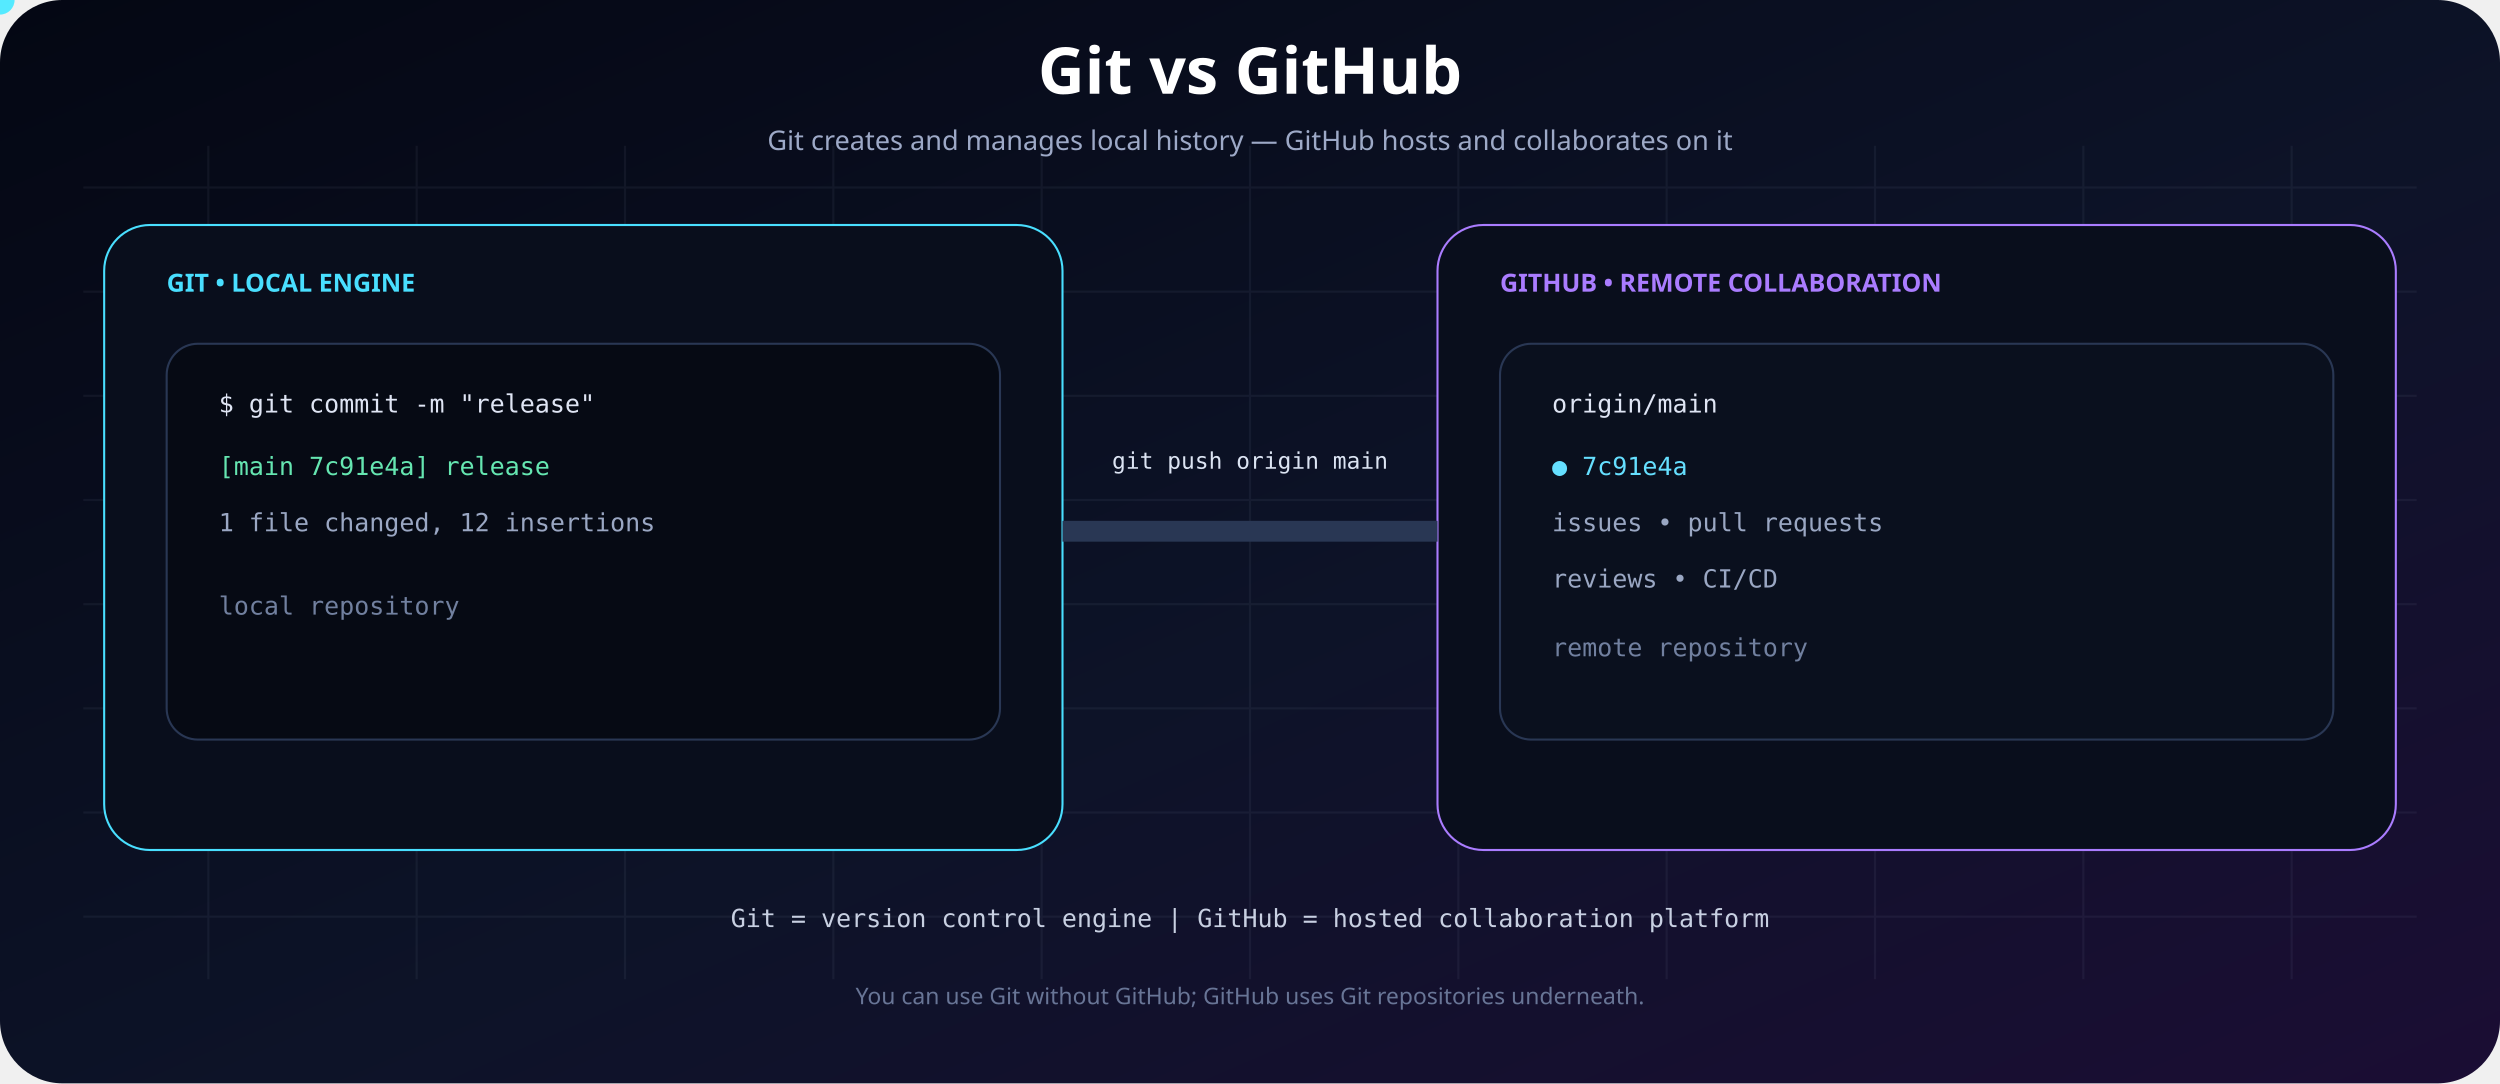
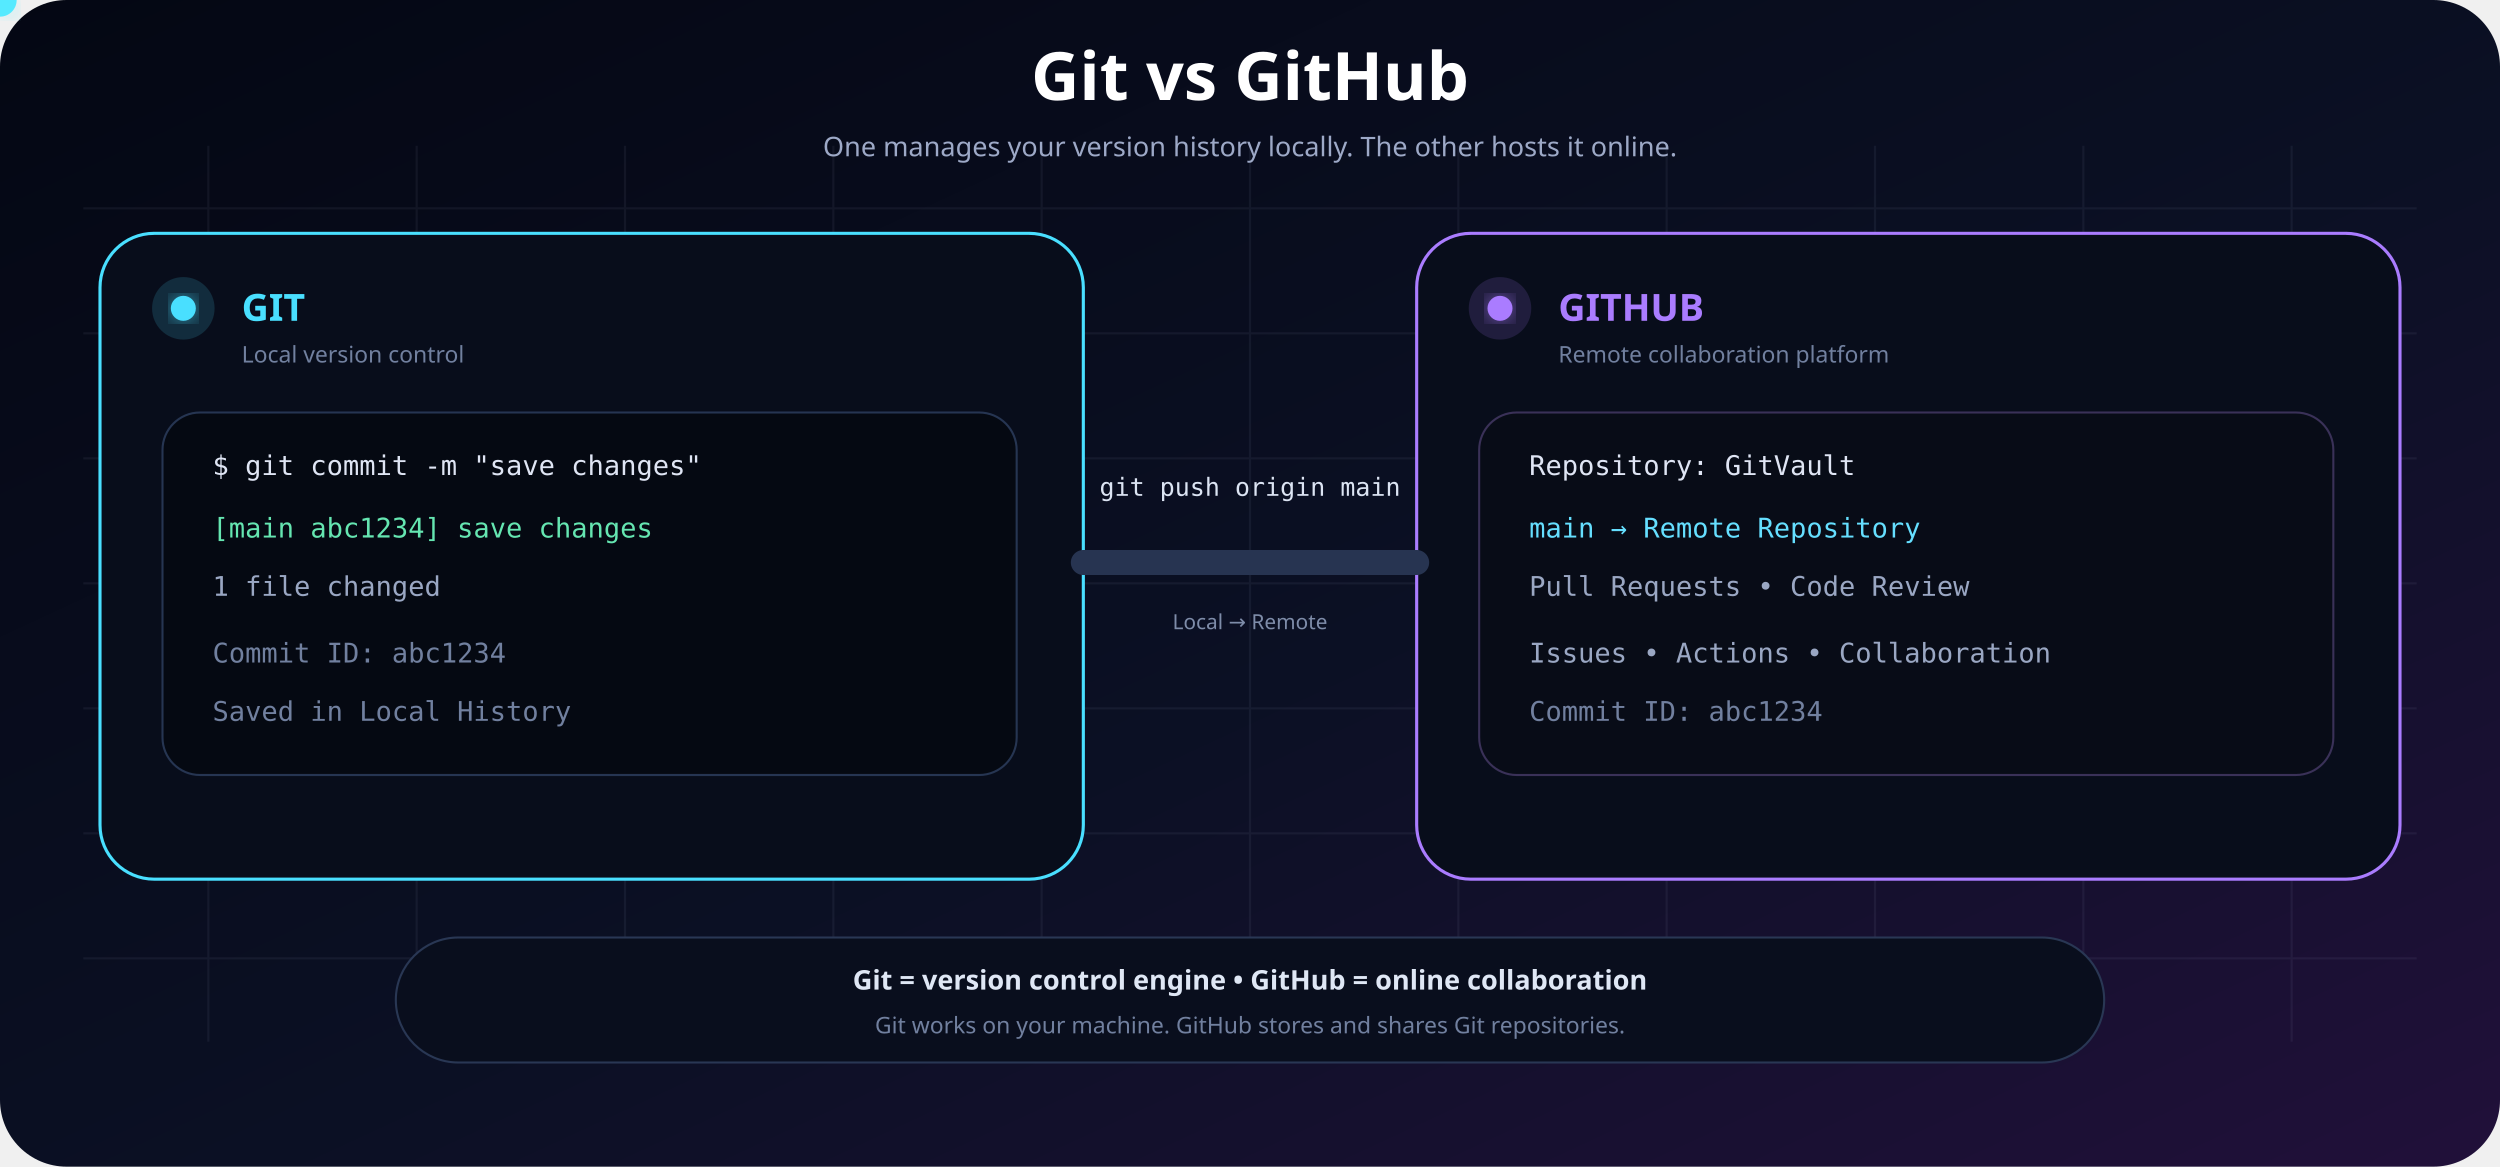
- <svg xmlns="http://www.w3.org/2000/svg" viewBox="0 0 1200 520">
+ <svg xmlns="http://www.w3.org/2000/svg" viewBox="0 0 1200 560">
  <defs>
-     <linearGradient id="b" x2="1" y2="1">
+     <linearGradient id="bg" x2="1" y2="1">
      <stop stop-color="#040713" />
-       <stop offset=".55" stop-color="#0d1328" />
-       <stop offset="1" stop-color="#1b0d34" />
+       <stop offset=".55" stop-color="#0b1024" />
+       <stop offset="1" stop-color="#21103a" />
    </linearGradient>
-     <linearGradient id="a">
+     <linearGradient id="flow">
      <stop stop-color="#4ce9c0" />
      <stop offset=".5" stop-color="#4bdfff" />
      <stop offset="1" stop-color="#aa7cff" />
    </linearGradient>
+     <filter id="glow">
+       <feGaussianBlur stdDeviation="6" result="b" />
+       <feMerge>
+         <feMergeNode in="b" />
+         <feMergeNode in="SourceGraphic" />
+       </feMerge>
+     </filter>
  </defs>
-   <rect width="1200" height="520" rx="30" fill="url(#b)" />
-   <g opacity=".07" stroke="#aab5d4">
-     <path d="M40 90H1160M40 140H1160M40 190H1160M40 240H1160M40 290H1160M40 340H1160M40 390H1160M40 440H1160" />
-     <path d="M100 70V470M200 70V470M300 70V470M400 70V470M500 70V470M600 70V470M700 70V470M800 70V470M900 70V470M1000 70V470M1100 70V470" />
+   <rect width="1200" height="560" rx="32" fill="url(#bg)" />
+   <g opacity=".07" stroke="#b9c4df">
+     <path d="M40 100H1160M40 160H1160M40 220H1160M40 280H1160M40 340H1160M40 400H1160M40 460H1160" />
+     <path d="M100 70V500M200 70V500M300 70V500M400 70V500M500 70V500M600 70V500M700 70V500M800 70V500M900 70V500M1000 70V500M1100 70V500" />
  </g>
-   <text x="600" y="45" text-anchor="middle" fill="#fff" font-family="system-ui" font-size="31" font-weight="800">Git vs GitHub</text>
-   <text x="600" y="72" text-anchor="middle" fill="#9da9c7" font-family="system-ui" font-size="13">Git creates and manages local history — GitHub hosts and collaborates on it</text>
-   <rect x="50" y="108" width="460" height="300" rx="22" fill="#090e1c" stroke="#49dfff" />
-   <text x="80" y="140" fill="#49dfff" font-family="system-ui" font-size="12" font-weight="800">GIT • LOCAL ENGINE</text>
-   <rect x="80" y="165" width="400" height="190" rx="15" fill="#060a14" stroke="#293754" />
-   <g font-family="monospace" font-size="12">
-     <text x="105" y="198" fill="#dfe5f4">$ git commit -m "release"</text>
-     <text x="105" y="228" fill="#65e6b1">[main 7c91e4a] release</text>
-     <text x="105" y="255" fill="#9aa7c3">1 file changed, 12 insertions</text>
-     <text x="105" y="295" fill="#71809f">local repository</text>
+   <text x="600" y="48" text-anchor="middle" fill="#fff" font-family="system-ui" font-size="32" font-weight="800">Git vs GitHub</text>
+   <text x="600" y="75" text-anchor="middle" fill="#9da9c7" font-family="system-ui" font-size="13">One manages your version history locally. The other hosts it online.</text>
+   <rect x="48" y="112" width="472" height="310" rx="26" fill="#080d1b" stroke="#49dfff" stroke-width="1.5" />
+   <circle cx="88" cy="148" r="15" fill="#49dfff" opacity=".15" />
+   <circle cx="88" cy="148" r="6" fill="#49dfff" filter="url(#glow)" />
+   <text x="116" y="154" fill="#49dfff" font-family="system-ui" font-size="18" font-weight="800">GIT</text>
+   <text x="116" y="174" fill="#71809f" font-family="system-ui" font-size="11">Local version control</text>
+   <rect x="78" y="198" width="410" height="174" rx="18" fill="#050912" stroke="#263552" />
+   <g font-family="monospace" font-size="13">
+     <text x="102" y="228" fill="#dfe5f4">$ git commit -m "save changes"</text>
+     <text x="102" y="258" fill="#65e6b1">[main abc1234] save changes</text>
+     <text x="102" y="286" fill="#9aa7c3">1 file changed</text>
+     <text x="102" y="318" fill="#71809f">Commit ID: abc1234</text>
+     <text x="102" y="346" fill="#71809f">Saved in Local History</text>
  </g>
-   <rect x="690" y="108" width="460" height="300" rx="22" fill="#090e1c" stroke="#aa7cff" />
-   <text x="720" y="140" fill="#aa7cff" font-family="system-ui" font-size="12" font-weight="800">GITHUB • REMOTE COLLABORATION</text>
-   <rect x="720" y="165" width="400" height="190" rx="15" fill="#0a101e" stroke="#293754" />
-   <g font-family="monospace" font-size="12">
-     <text x="745" y="198" fill="#dfe5f4">origin/main</text>
-     <text x="745" y="228" fill="#65dfff">● 7c91e4a</text>
-     <text x="745" y="255" fill="#9aa7c3">issues • pull requests</text>
-     <text x="745" y="282" fill="#9aa7c3">reviews • CI/CD</text>
-     <text x="745" y="315" fill="#71809f">remote repository</text>
+   <rect x="680" y="112" width="472" height="310" rx="26" fill="#080d1b" stroke="#aa7cff" stroke-width="1.5" />
+   <circle cx="720" cy="148" r="15" fill="#aa7cff" opacity=".15" />
+   <circle cx="720" cy="148" r="6" fill="#aa7cff" filter="url(#glow)" />
+   <text x="748" y="154" fill="#aa7cff" font-family="system-ui" font-size="18" font-weight="800">GITHUB</text>
+   <text x="748" y="174" fill="#71809f" font-family="system-ui" font-size="11">Remote collaboration platform</text>
+   <rect x="710" y="198" width="410" height="174" rx="18" fill="#080c17" stroke="#3a3158" />
+   <g font-family="monospace" font-size="13">
+     <text x="734" y="228" fill="#dfe5f4">Repository: GitVault</text>
+     <text x="734" y="258" fill="#65dfff">main → Remote Repository</text>
+     <text x="734" y="286" fill="#9aa7c3">Pull Requests • Code Review</text>
+     <text x="734" y="318" fill="#9aa7c3">Issues • Actions • Collaboration</text>
+     <text x="734" y="346" fill="#71809f">Commit ID: abc1234</text>
  </g>
-   <path d="M510 255H690" stroke="#293754" stroke-width="10" />
-   <path d="M510 255H690" stroke="url(#a)" stroke-width="2" stroke-dasharray="9 9">
-     <animate attributeName="stroke-dashoffset" from="0" to="-36" dur=".55s" repeatCount="indefinite" />
+   <path d="M520 270H680" stroke="#273451" stroke-width="12" stroke-linecap="round" />
+   <path d="M520 270H680" stroke="url(#flow)" stroke-width="3" stroke-dasharray="10 10">
+     <animate attributeName="stroke-dashoffset" from="0" to="-40" dur=".6s" repeatCount="indefinite" />
  </path>
-   <circle r="7" fill="#55eaff">
-     <animateMotion dur="2s" repeatCount="indefinite" path="M510 255H690" />
+   <circle r="8" fill="#55eaff" filter="url(#glow)">
+     <animateMotion dur="2s" repeatCount="indefinite" path="M520 270H680" />
  </circle>
-   <text x="600" y="225" text-anchor="middle" fill="#dce4f3" font-family="monospace" font-size="11">git push origin main</text>
-   <text x="600" y="445" text-anchor="middle" fill="#c8d0e2" font-family="monospace" font-size="12">Git = version control engine   |   GitHub = hosted collaboration platform</text>
-   <text x="600" y="482" text-anchor="middle" fill="#687596" font-family="system-ui" font-size="11">You can use Git without GitHub; GitHub uses Git repositories underneath.</text>
+   <text x="600" y="238" text-anchor="middle" fill="#dce4f3" font-family="monospace" font-size="12">git push origin main</text>
+   <text x="600" y="302" text-anchor="middle" fill="#7e8ca9" font-family="system-ui" font-size="10">Local → Remote</text>
+   <rect x="190" y="450" width="820" height="60" rx="30" fill="#090e1d" stroke="#293754" />
+   <text x="600" y="475" text-anchor="middle" fill="#dfe7f5" font-family="system-ui" font-size="13" font-weight="700">Git = version control engine  •  GitHub = online collaboration</text>
+   <text x="600" y="496" text-anchor="middle" fill="#71809f" font-family="system-ui" font-size="11">Git works on your machine. GitHub stores and shares Git repositories.</text>
</svg>
